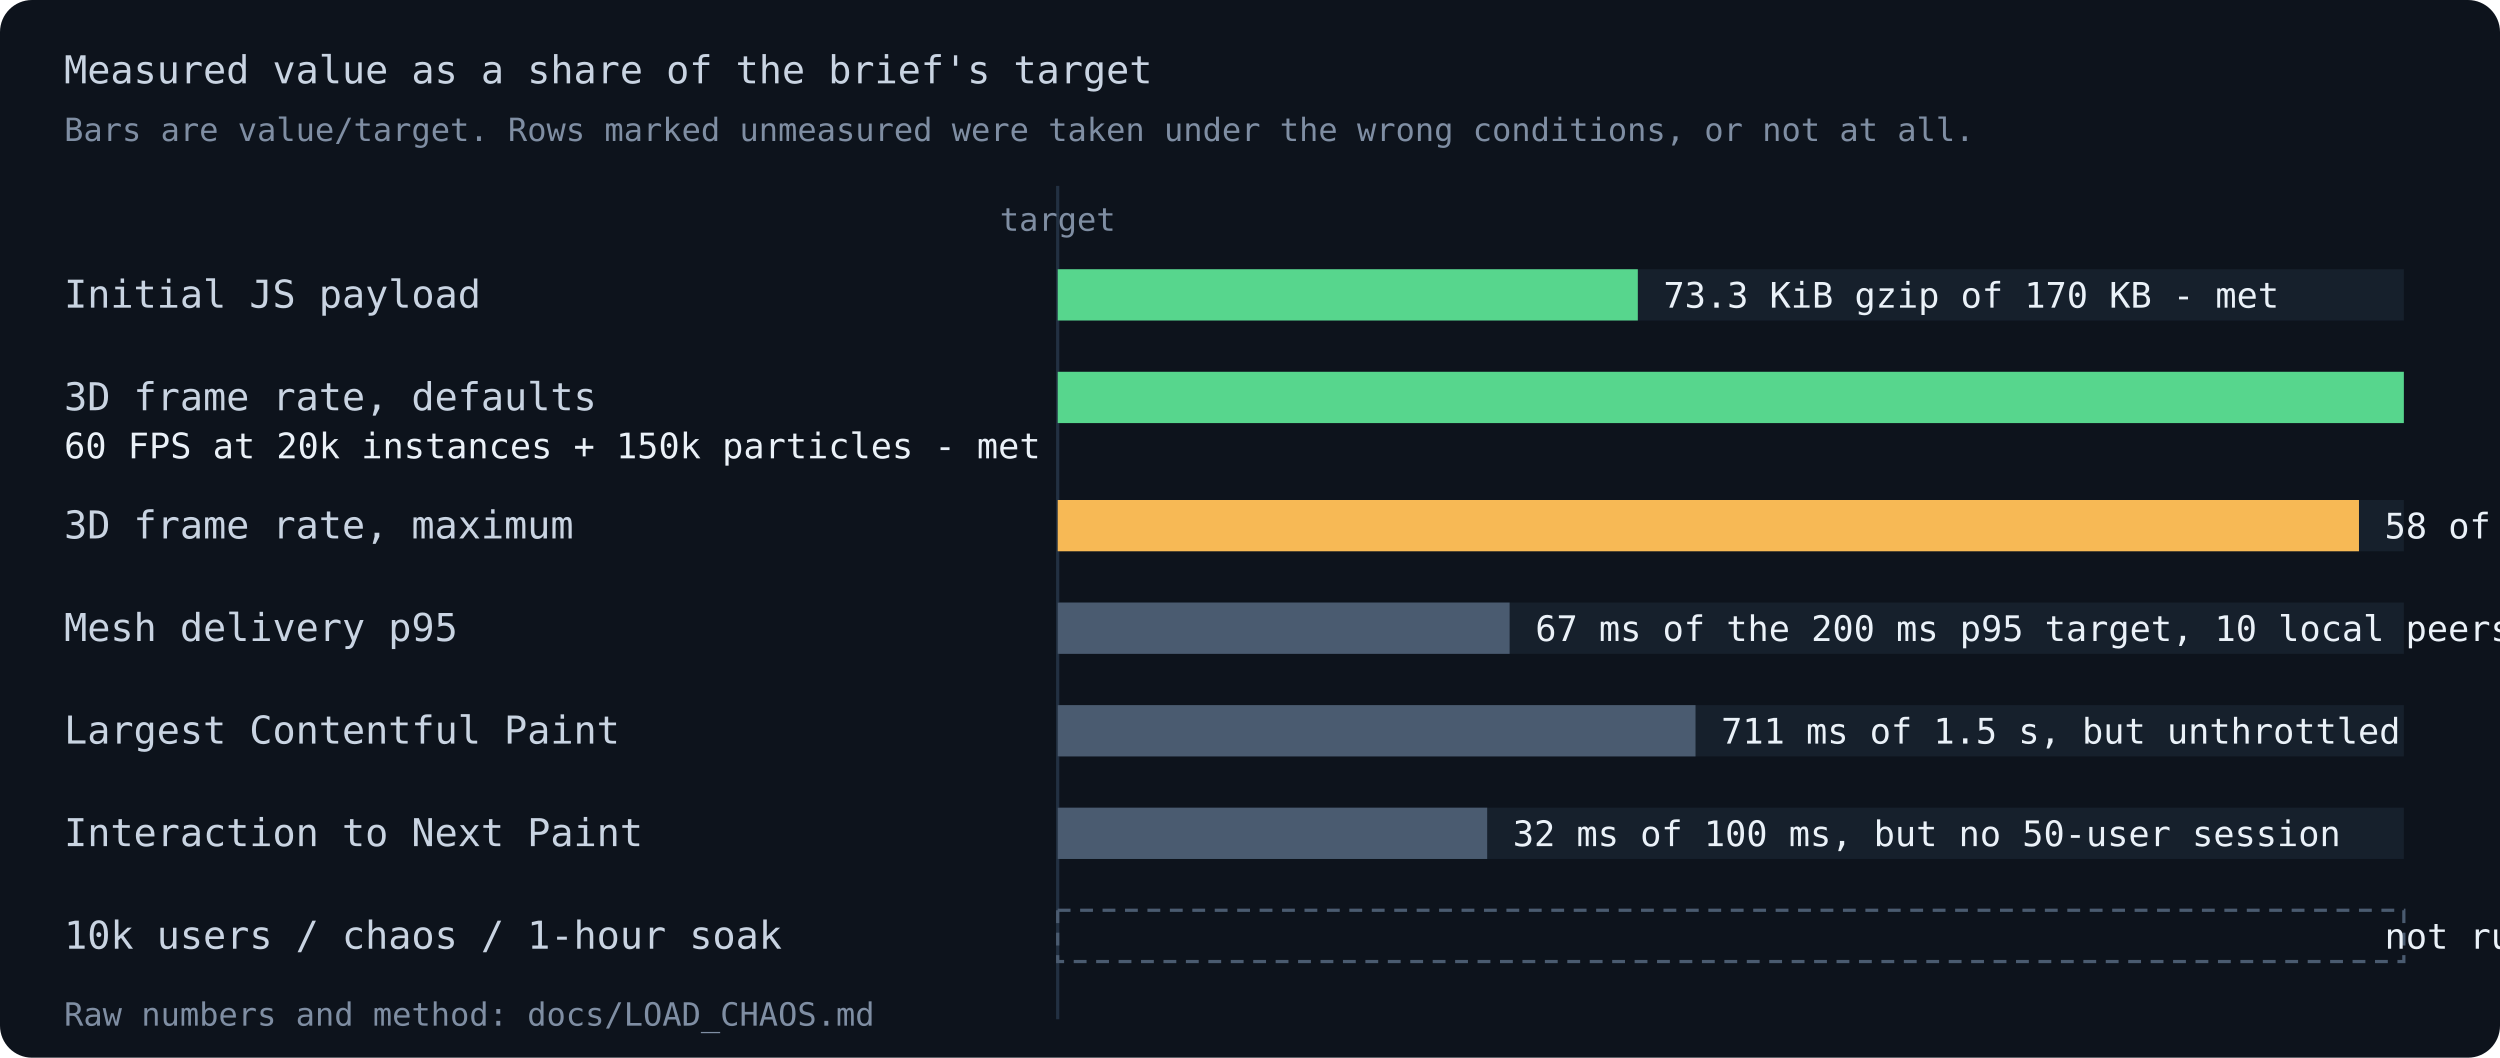
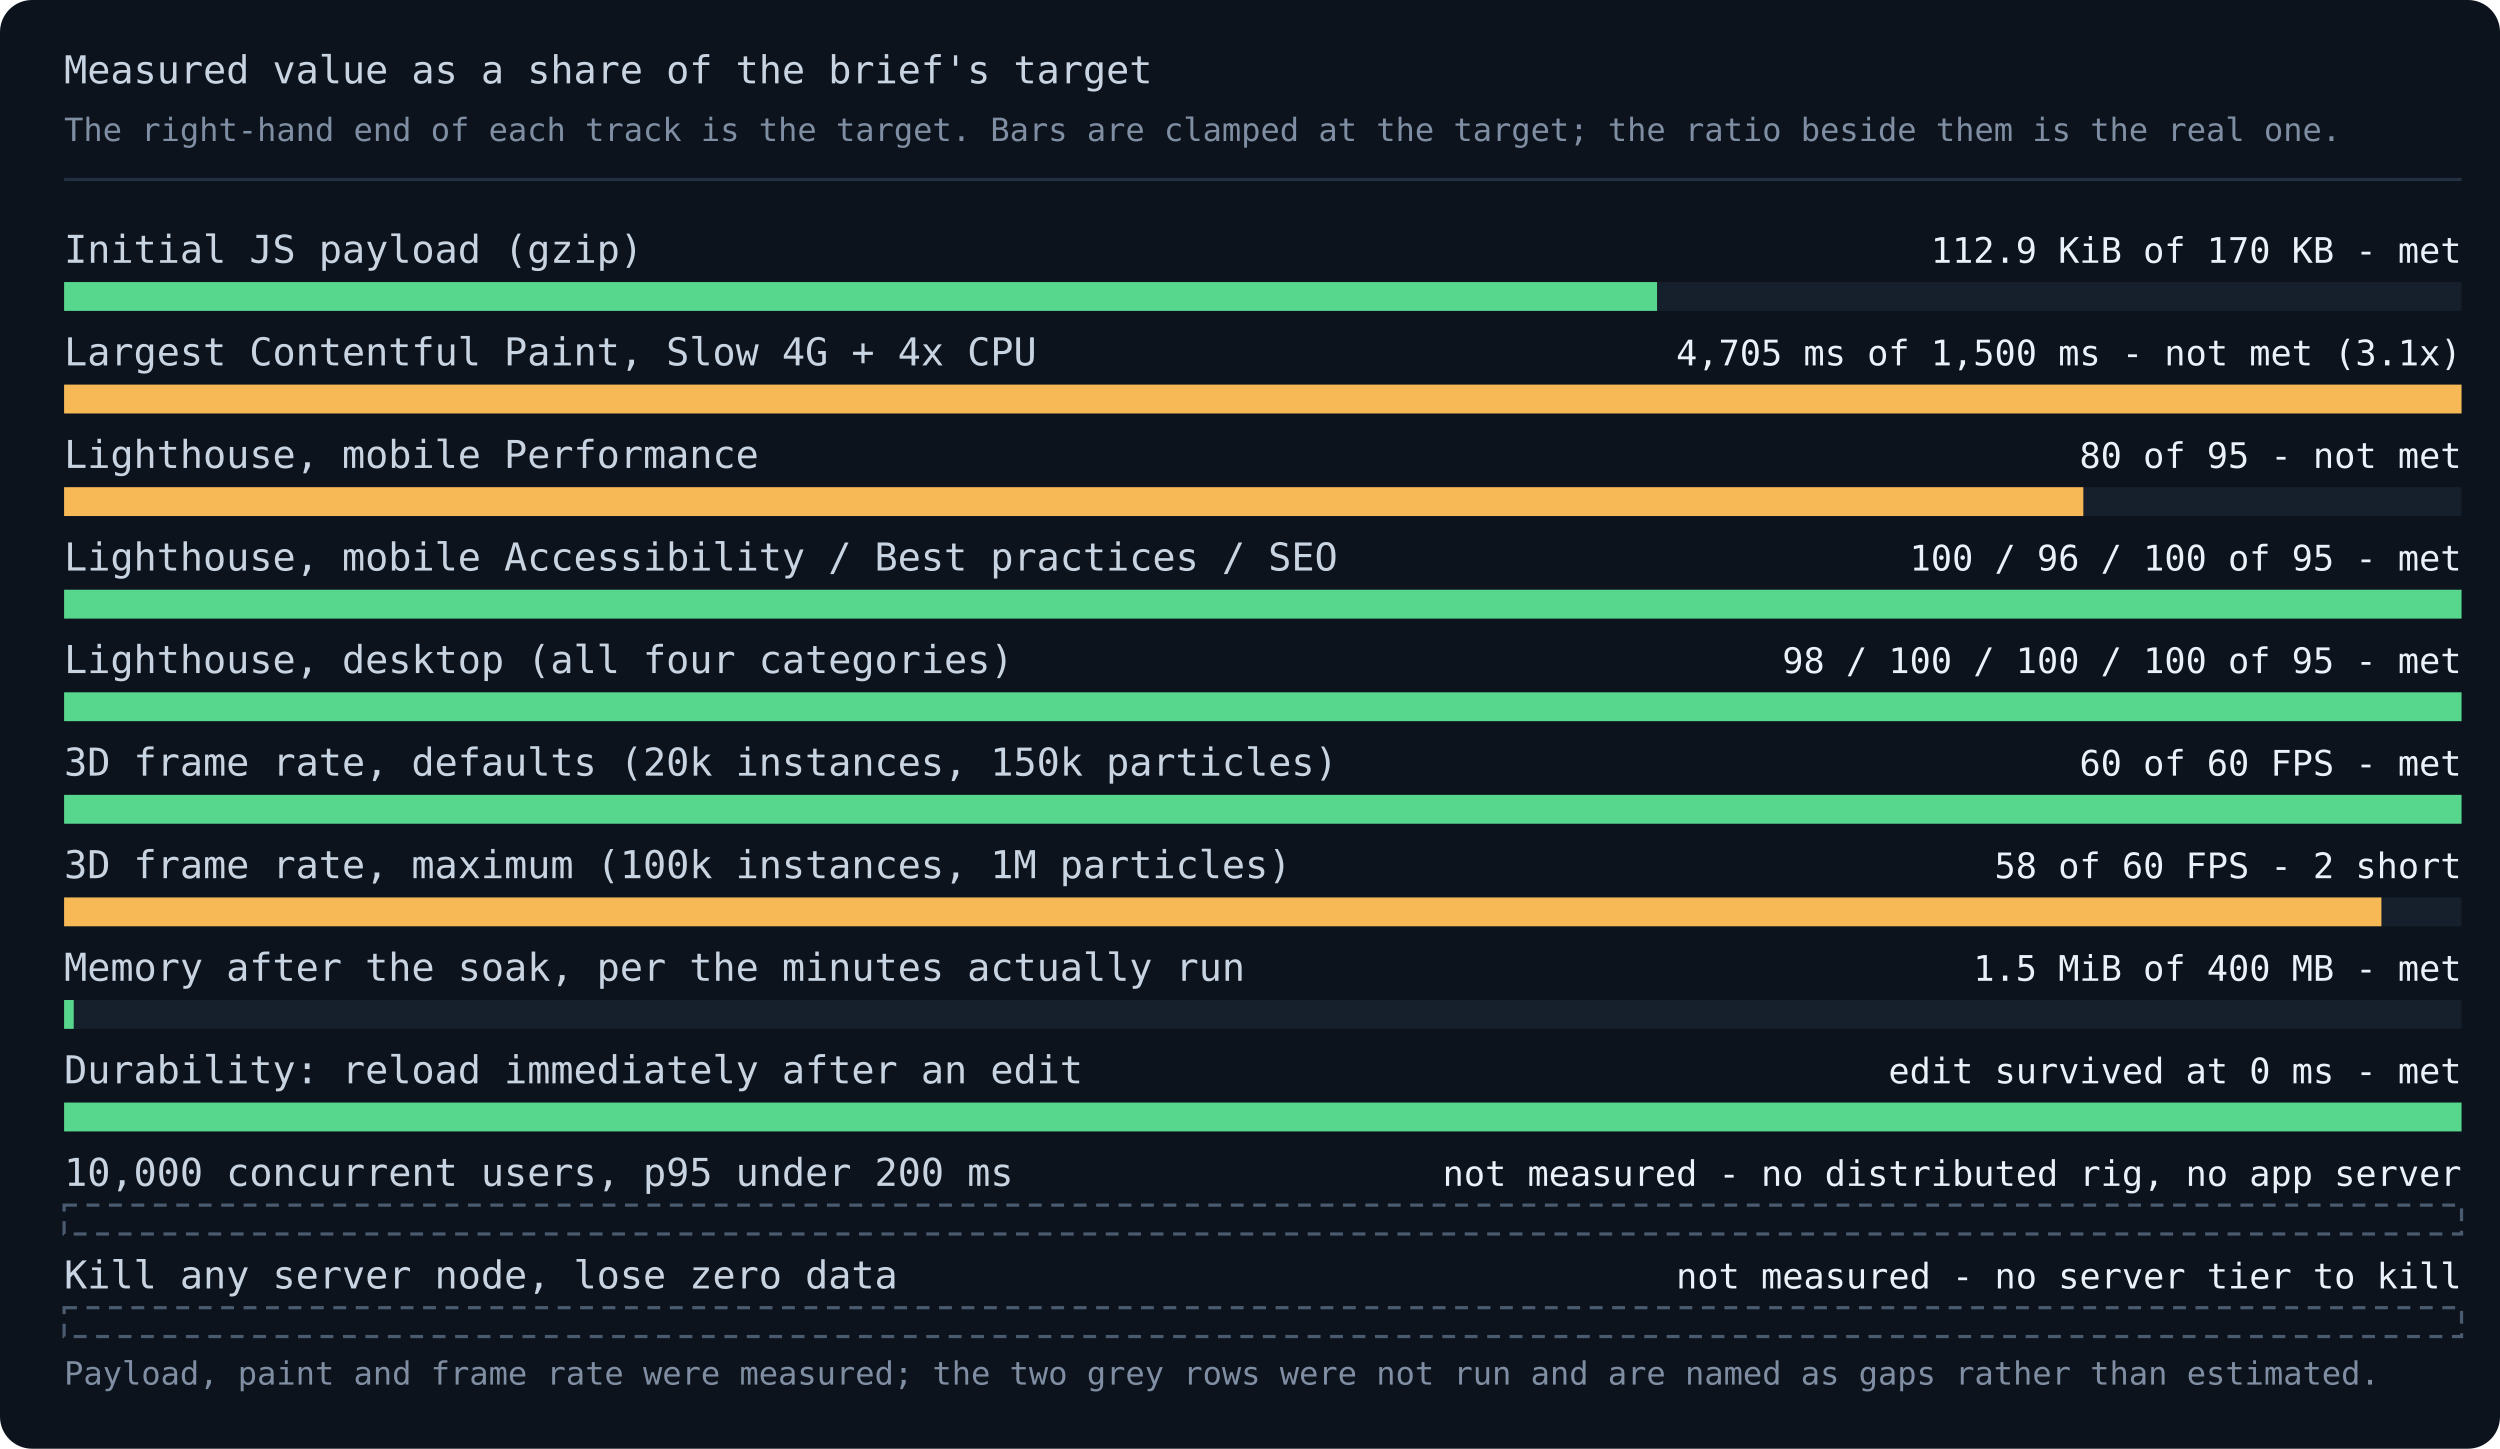
- <svg xmlns="http://www.w3.org/2000/svg" viewBox="0 0 780 330" width="780" height="330" role="img" aria-labelledby="title desc">
+ <svg xmlns="http://www.w3.org/2000/svg" viewBox="0 0 780 452" width="780" height="452" role="img" aria-labelledby="title desc">
  <style>
    .bg { fill: #0d131c; }
-     .grid { stroke: #223042; stroke-width: 1; }
    .label { fill: #c9d4e2; font: 12px ui-monospace, monospace; }
    .value { fill: #eaf1f8; font: 11px ui-monospace, monospace; }
    .small { fill: #7f8ea3; font: 10px ui-monospace, monospace; }
    .track { fill: #16202c; }
    .met { fill: #57d68d; }
    .unmet { fill: #f7b955; }
-     .unmeasured { fill: #4a5b70; }
+     .unmeasured { fill: #33404f; }
    .none { fill: none; stroke: #4a5b70; stroke-dasharray: 4 3; }
+     .axis { stroke: #223042; stroke-width: 1; }
  </style>
-   <rect class="bg" x="0" y="0" width="780" height="330" rx="10" />
+   <rect class="bg" x="0" y="0" width="780" height="452" rx="10" />
  <text class="label" x="20" y="26">Measured value as a share of the brief's target</text>
-   <text class="small" x="20" y="44">Bars are value/target. Rows marked unmeasured were taken under the wrong conditions, or not at all.</text>
-   <line class="grid" x1="330" y1="58" x2="330" y2="318" />
-   <text class="small" x="330" y="72" text-anchor="middle">target</text>
-   <text class="label" x="20" y="96">Initial JS payload</text>
-   <rect class="track" x="330" y="84" width="420" height="16" />
-   <rect class="met" x="330" y="84" width="181" height="16" />
-   <text class="value" x="519" y="96">73.3 KiB gzip of 170 KB - met</text>
-   <text class="label" x="20" y="128">3D frame rate, defaults</text>
-   <rect class="track" x="330" y="116" width="420" height="16" />
-   <rect class="met" x="330" y="116" width="420" height="16" />
-   <text class="value" x="20" y="143">60 FPS at 20k instances + 150k particles - met</text>
-   <text class="label" x="20" y="168">3D frame rate, maximum</text>
-   <rect class="track" x="330" y="156" width="420" height="16" />
-   <rect class="unmet" x="330" y="156" width="406" height="16" />
-   <text class="value" x="744" y="168">58 of 60 FPS at 100k + 1M</text>
-   <text class="label" x="20" y="200">Mesh delivery p95</text>
-   <rect class="track" x="330" y="188" width="420" height="16" />
-   <rect class="unmeasured" x="330" y="188" width="141" height="16" />
-   <text class="value" x="479" y="200">67 ms of the 200 ms p95 target, 10 local peers</text>
-   <text class="label" x="20" y="232">Largest Contentful Paint</text>
-   <rect class="track" x="330" y="220" width="420" height="16" />
-   <rect class="unmeasured" x="330" y="220" width="199" height="16" />
-   <text class="value" x="537" y="232">711 ms of 1.5 s, but unthrottled</text>
-   <text class="label" x="20" y="264">Interaction to Next Paint</text>
-   <rect class="track" x="330" y="252" width="420" height="16" />
-   <rect class="unmeasured" x="330" y="252" width="134" height="16" />
-   <text class="value" x="472" y="264">32 ms of 100 ms, but no 50-user session</text>
-   <text class="label" x="20" y="296">10k users / chaos / 1-hour soak</text>
-   <rect class="none" x="330" y="284" width="420" height="16" />
-   <text class="value" x="744" y="296">not run</text>
-   <text class="small" x="20" y="320">Raw numbers and method: docs/LOAD_CHAOS.md</text>
+   <text class="small" x="20" y="44">The right-hand end of each track is the target. Bars are clamped at the target; the ratio beside them is the real one.</text>
+   <line class="axis" x1="20" y1="56" x2="768" y2="56" />
+   <text class="label" x="20" y="82">Initial JS payload (gzip)</text>
+   <text class="value" x="768" y="82" text-anchor="end">112.9 KiB of 170 KB - met</text>
+   <rect class="track" x="20" y="88" width="748" height="9" />
+   <rect class="met" x="20" y="88" width="497" height="9" />
+   <text class="label" x="20" y="114">Largest Contentful Paint, Slow 4G + 4x CPU</text>
+   <text class="value" x="768" y="114" text-anchor="end">4,705 ms of 1,500 ms - not met (3.1x)</text>
+   <rect class="track" x="20" y="120" width="748" height="9" />
+   <rect class="unmet" x="20" y="120" width="748" height="9" />
+   <text class="label" x="20" y="146">Lighthouse, mobile Performance</text>
+   <text class="value" x="768" y="146" text-anchor="end">80 of 95 - not met</text>
+   <rect class="track" x="20" y="152" width="748" height="9" />
+   <rect class="unmet" x="20" y="152" width="630" height="9" />
+   <text class="label" x="20" y="178">Lighthouse, mobile Accessibility / Best practices / SEO</text>
+   <text class="value" x="768" y="178" text-anchor="end">100 / 96 / 100 of 95 - met</text>
+   <rect class="track" x="20" y="184" width="748" height="9" />
+   <rect class="met" x="20" y="184" width="748" height="9" />
+   <text class="label" x="20" y="210">Lighthouse, desktop (all four categories)</text>
+   <text class="value" x="768" y="210" text-anchor="end">98 / 100 / 100 / 100 of 95 - met</text>
+   <rect class="track" x="20" y="216" width="748" height="9" />
+   <rect class="met" x="20" y="216" width="748" height="9" />
+   <text class="label" x="20" y="242">3D frame rate, defaults (20k instances, 150k particles)</text>
+   <text class="value" x="768" y="242" text-anchor="end">60 of 60 FPS - met</text>
+   <rect class="track" x="20" y="248" width="748" height="9" />
+   <rect class="met" x="20" y="248" width="748" height="9" />
+   <text class="label" x="20" y="274">3D frame rate, maximum (100k instances, 1M particles)</text>
+   <text class="value" x="768" y="274" text-anchor="end">58 of 60 FPS - 2 short</text>
+   <rect class="track" x="20" y="280" width="748" height="9" />
+   <rect class="unmet" x="20" y="280" width="723" height="9" />
+   <text class="label" x="20" y="306">Memory after the soak, per the minutes actually run</text>
+   <text class="value" x="768" y="306" text-anchor="end">1.5 MiB of 400 MB - met</text>
+   <rect class="track" x="20" y="312" width="748" height="9" />
+   <rect class="met" x="20" y="312" width="3" height="9" />
+   <text class="label" x="20" y="338">Durability: reload immediately after an edit</text>
+   <text class="value" x="768" y="338" text-anchor="end">edit survived at 0 ms - met</text>
+   <rect class="track" x="20" y="344" width="748" height="9" />
+   <rect class="met" x="20" y="344" width="748" height="9" />
+   <text class="label" x="20" y="370">10,000 concurrent users, p95 under 200 ms</text>
+   <text class="value" x="768" y="370" text-anchor="end">not measured - no distributed rig, no app server</text>
+   <rect class="none" x="20" y="376" width="748" height="9" />
+   <text class="label" x="20" y="402">Kill any server node, lose zero data</text>
+   <text class="value" x="768" y="402" text-anchor="end">not measured - no server tier to kill</text>
+   <rect class="none" x="20" y="408" width="748" height="9" />
+   <text class="small" x="20" y="432">Payload, paint and frame rate were measured; the two grey rows were not run and are named as gaps rather than estimated.</text>
</svg>
